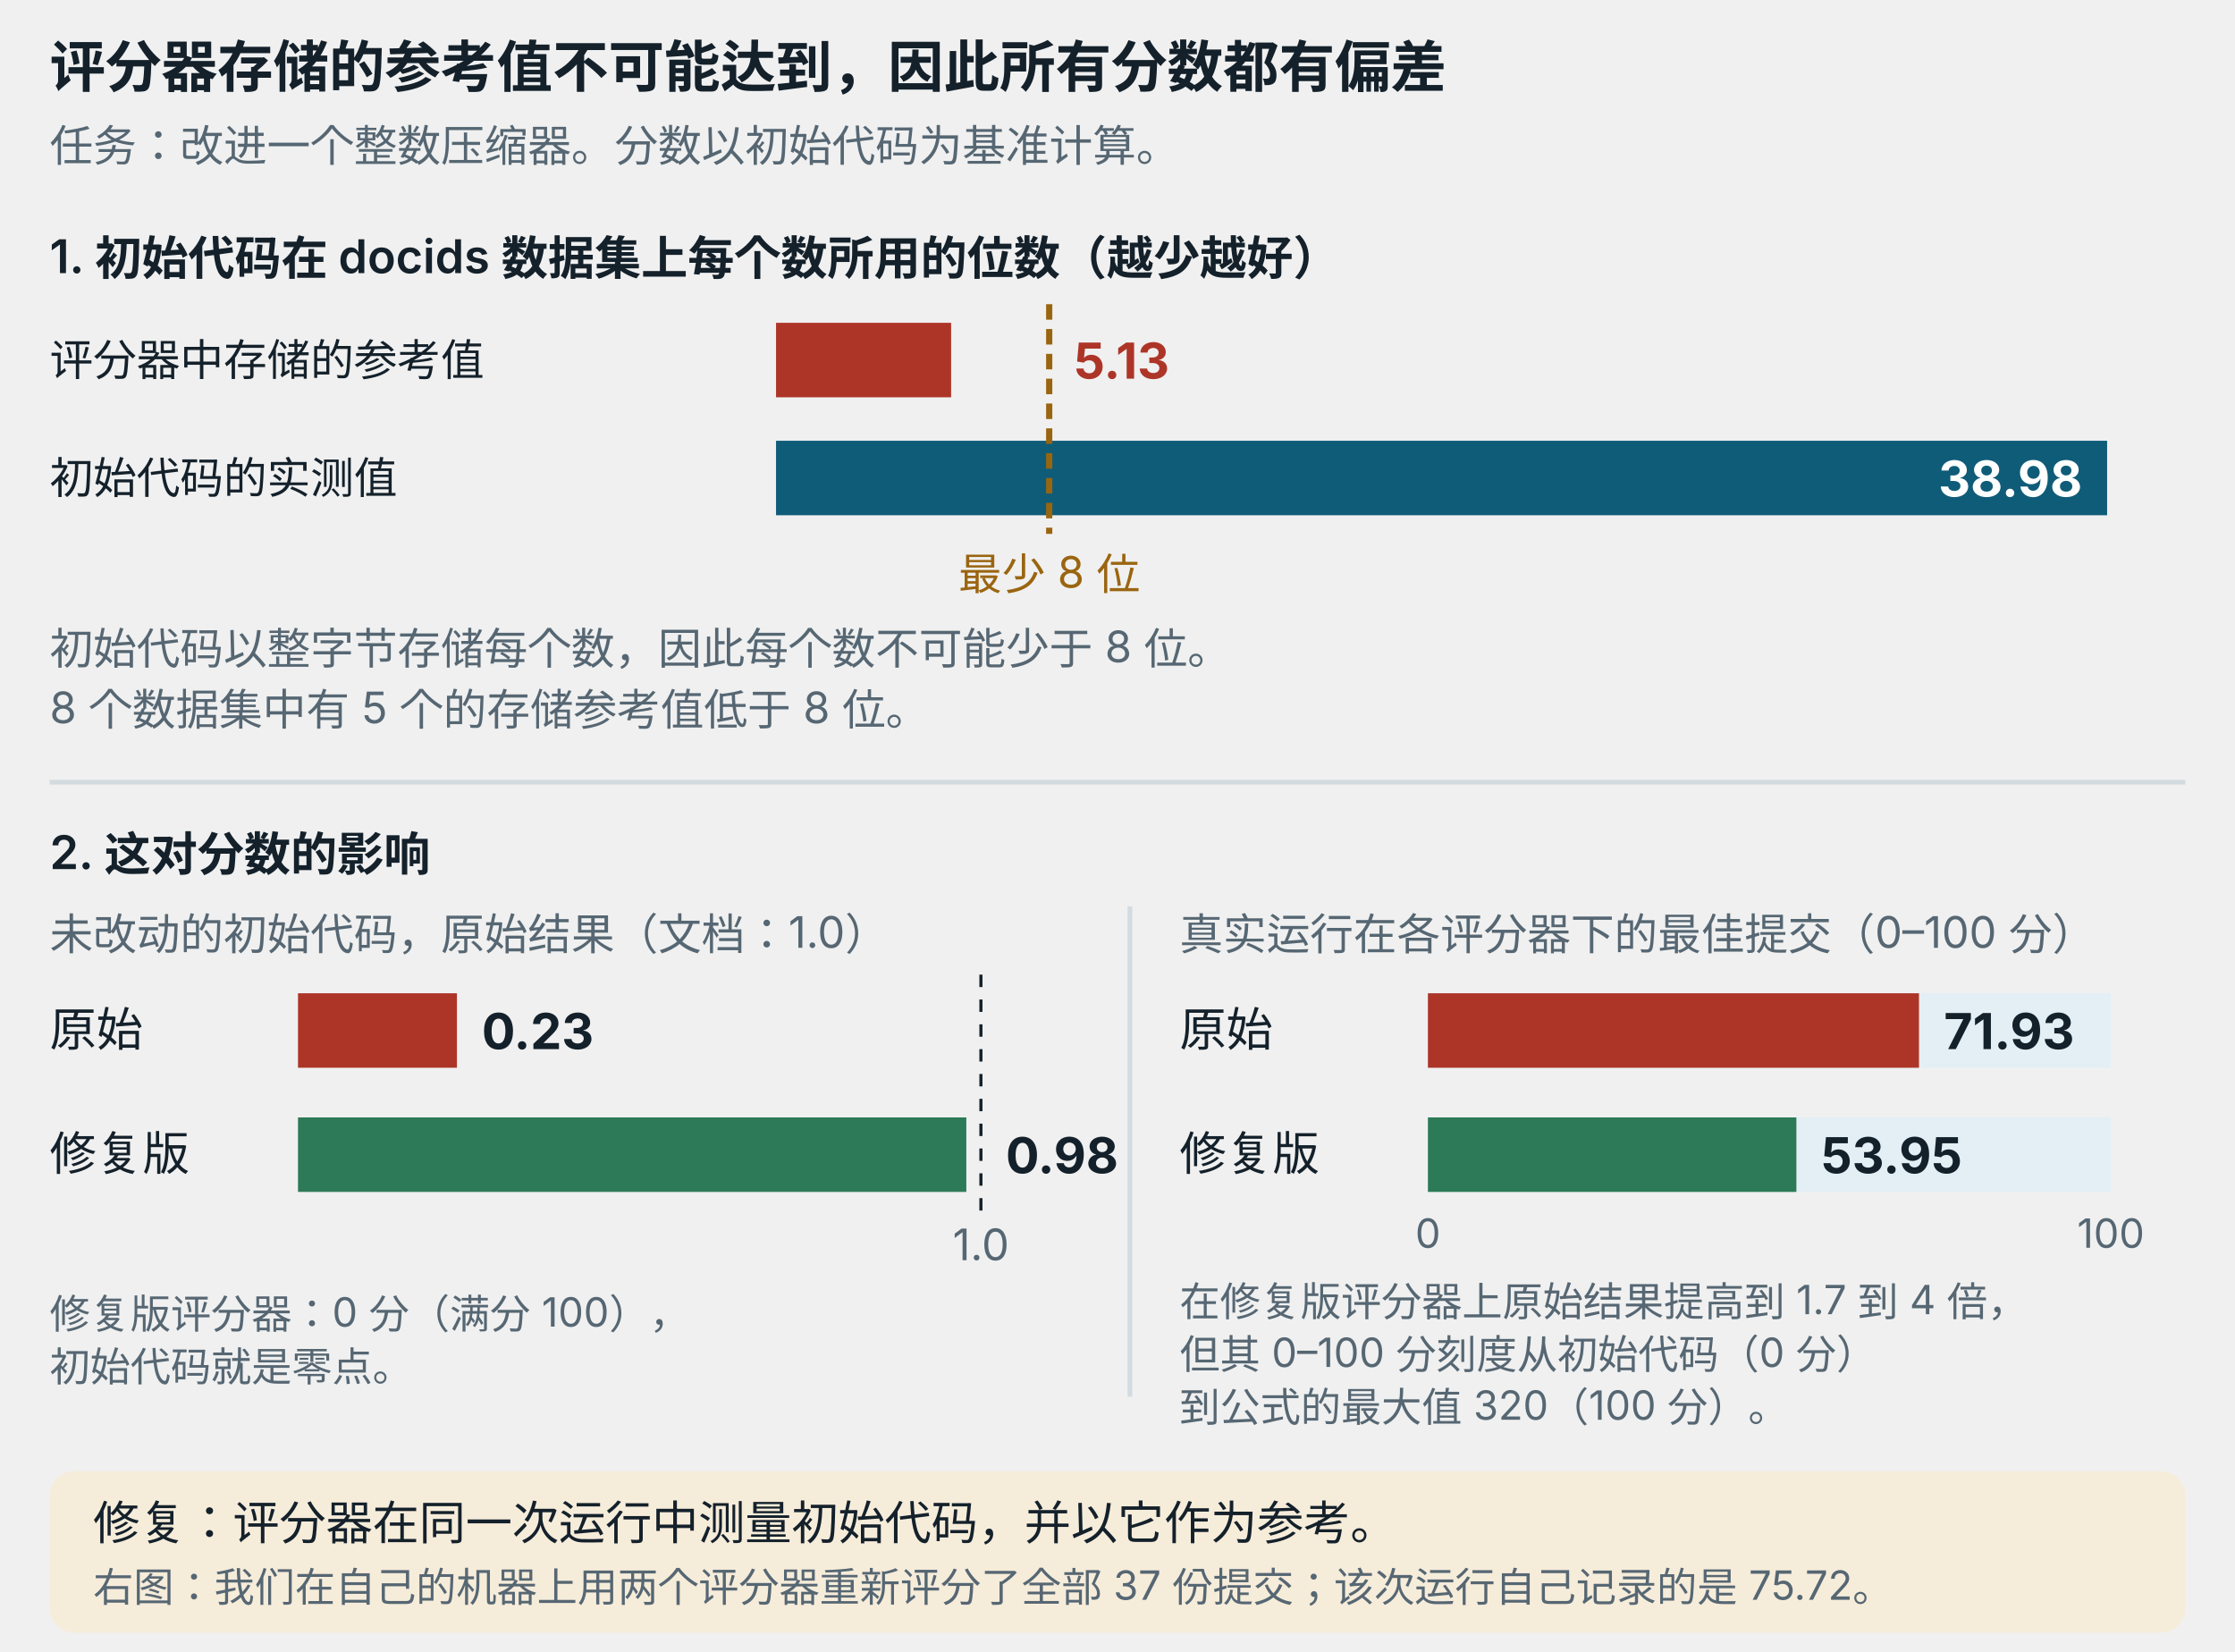
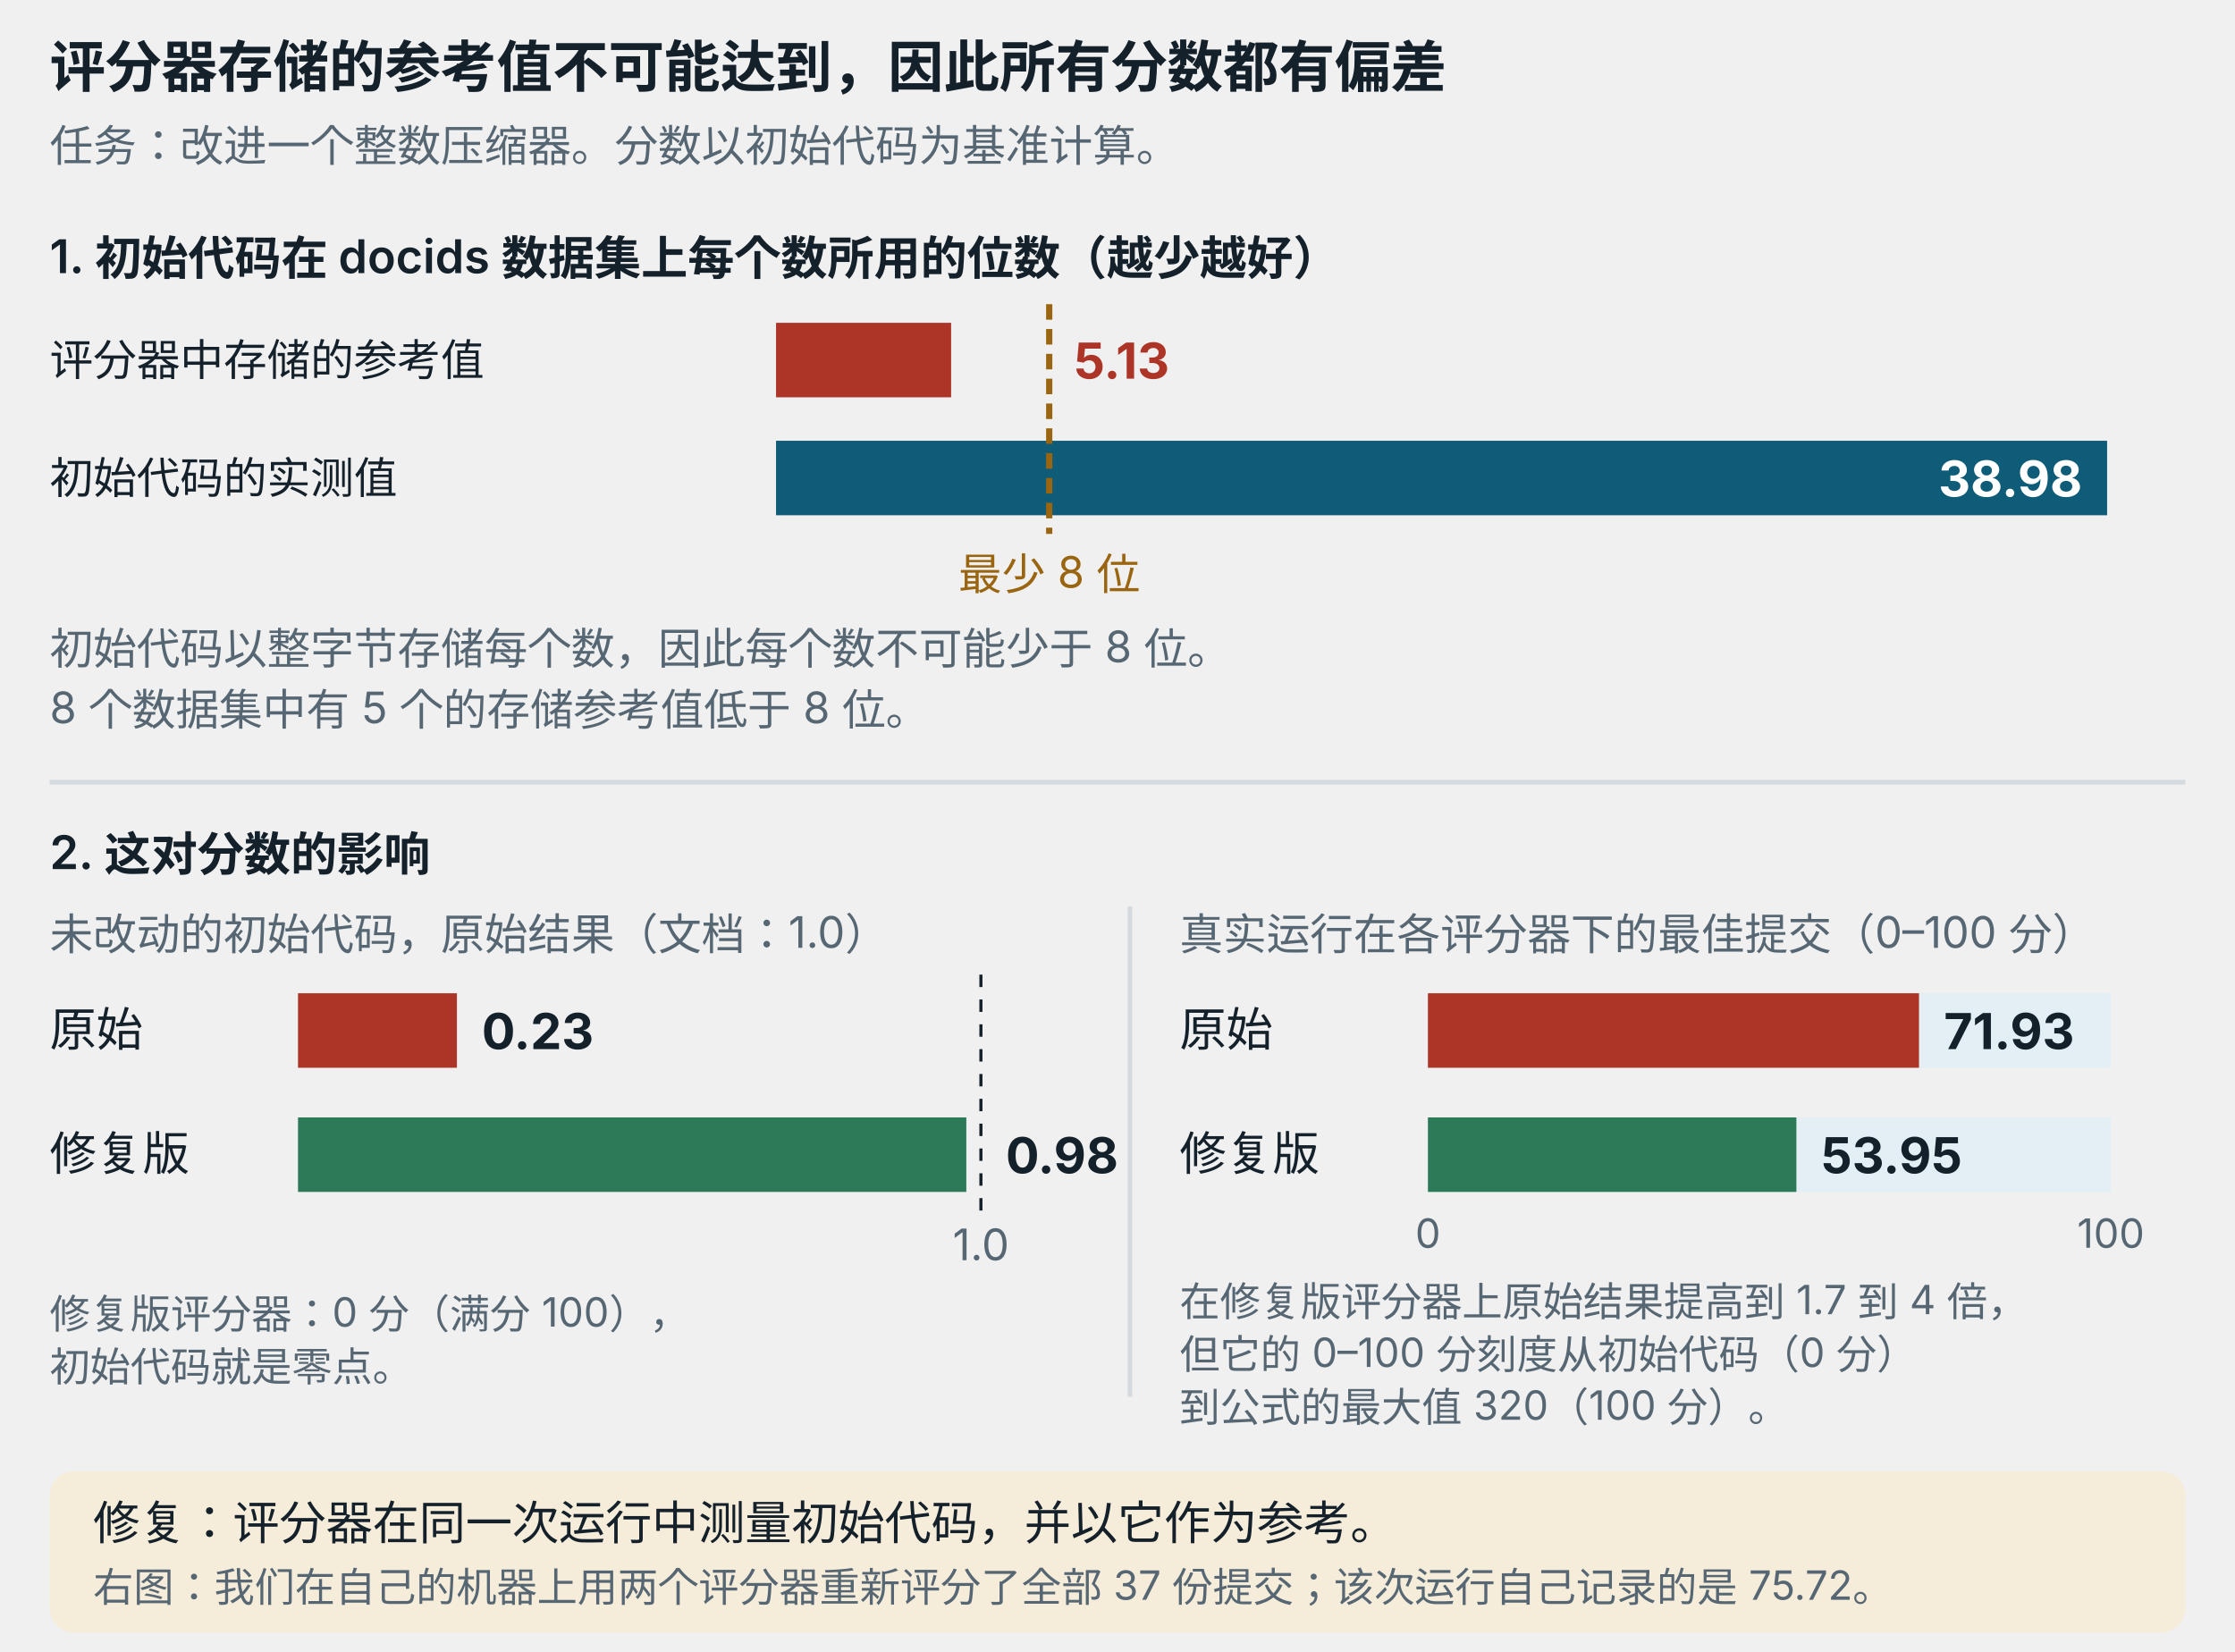
<svg xmlns="http://www.w3.org/2000/svg" viewBox="0 0 720 532" role="img">
  <style>
  .ink{fill:#14212b} .muted{fill:#566773} .rule{stroke:#d3dbe0} .bg{fill:#ffffff}
  .good{fill:#2c7a57} .bad{fill:#ad3528} .warn{fill:#9a6510} .acc{fill:#0f5c78}
  .goodS{stroke:#2c7a57} .badS{stroke:#ad3528} .accS{stroke:#0f5c78} .warnS{stroke:#9a6510} .inkS{stroke:#14212b}
  .goodBg{fill:#e4f2ea} .badBg{fill:#f6e2df} .warnBg{fill:#f6ecda} .accBg{fill:#e3eff4}
  text{font-family:"IBM Plex Sans","Noto Sans SC","PingFang SC","Microsoft YaHei","Source Han Sans SC",system-ui,-apple-system,"Segoe UI",sans-serif}
  @media (prefers-color-scheme: dark){
    .ink{fill:#e2e9ed} .muted{fill:#95a6b1} .rule{stroke:#2a3843} .bg{fill:#152029}
    .good{fill:#6cc79a} .bad{fill:#f08a7c} .warn{fill:#e0a64a} .acc{fill:#6cb6d3}
    .goodS{stroke:#6cc79a} .badS{stroke:#f08a7c} .accS{stroke:#6cb6d3} .warnS{stroke:#e0a64a} .inkS{stroke:#e2e9ed}
    .goodBg{fill:#15302a} .badBg{fill:#3a1f1c} .warnBg{fill:#352a16} .accBg{fill:#16303c}
  }
</style>
  <text x="16" y="28" font-size="18" font-weight="700" class="ink">评分器存储的参考值不可能达到，因此所有分数都有偏差</text>
  <text x="16" y="52" font-size="14" class="muted">任务：改进一个整数压缩器。分数以初始代码为基准计算。</text>
  <text x="16" y="88" font-size="15" font-weight="600" class="ink">1. 初始代码在 docids 数据集上每个数所用的位数（越少越好）</text>
  <text x="16" y="121" font-size="14" class="ink">评分器中存储的参考值</text>
  <rect x="250" y="104" width="56.4" height="24" class="bad" />
  <text x="346" y="122" font-size="16" font-weight="700" class="bad">5.13</text>
  <text x="16" y="159" font-size="14" class="ink">初始代码的实测值</text>
  <rect x="250" y="142" width="428.8" height="24" class="acc" />
  <text x="670.8" y="160" font-size="16" font-weight="700" text-anchor="end" class="bg">38.98</text>
  <line x1="338" y1="98" x2="338" y2="172" class="warnS" stroke-width="2" stroke-dasharray="5 3" />
  <text x="338" y="190" font-size="14" text-anchor="middle" class="warn">最少 8 位</text>
  <text x="16" y="214" font-size="14" class="muted">初始代码以整字节存储每个数，因此每个数不可能少于 8 位。</text>
  <text x="16" y="233" font-size="14" class="muted">8 个数据集中有 5 个的存储参考值低于 8 位。</text>
  <line x1="16" y1="252" x2="704" y2="252" class="rule" stroke-width="1.5" />
  <text x="16" y="280" font-size="15" font-weight="600" class="ink">2. 这对分数的影响</text>
  <text x="16" y="306" font-size="14" class="muted">未改动的初始代码，原始结果（文档：1.0）</text>
  <text x="16" y="337" font-size="15" class="ink">原始</text>
  <rect x="96" y="320" width="51.2" height="24" class="bad" />
  <text x="155.2" y="338" font-size="16" font-weight="700" class="ink">0.23</text>
  <text x="16" y="377" font-size="15" class="ink">修复版</text>
  <rect x="96" y="360" width="215.3" height="24" class="good" />
  <text x="324" y="378" font-size="16" font-weight="700" class="ink">0.98</text>
  <line x1="316" y1="314" x2="316" y2="390" class="inkS" stroke-width="1" stroke-dasharray="4 4" />
  <text x="316" y="406" font-size="14" text-anchor="middle" class="muted">1.0</text>
  <text x="16" y="428" font-size="13" class="muted">修复版评分器：0 分（满分 100），</text>
  <text x="16" y="445" font-size="13" class="muted">初始代码就是零点。</text>
  <line x1="364" y1="292" x2="364" y2="450" class="rule" stroke-width="1.5" />
  <text x="380" y="306" font-size="14" class="muted">真实运行在各评分器下的最佳提交（0–100 分）</text>
  <text x="380" y="337" font-size="15" class="ink">原始</text>
  <rect x="460" y="320" width="220" height="24" class="accBg" />
  <rect x="460" y="320" width="158.2" height="24" class="bad" />
  <text x="626.2" y="338" font-size="16" font-weight="700" class="ink">71.93</text>
  <text x="380" y="377" font-size="15" class="ink">修复版</text>
  <rect x="460" y="360" width="220" height="24" class="accBg" />
  <rect x="460" y="360" width="118.7" height="24" class="good" />
  <text x="586.7" y="378" font-size="16" font-weight="700" class="ink">53.95</text>
  <text x="460" y="402" font-size="13" text-anchor="middle" class="muted">0</text>
  <text x="680" y="402" font-size="13" text-anchor="middle" class="muted">100</text>
  <text x="380" y="424" font-size="13" class="muted">在修复版评分器上原始结果提高到 1.7 到 4 倍，</text>
-   <text x="380" y="441" font-size="13" class="muted">但其 0–100 分刻度从初始代码（0 分）</text>
+   <text x="380" y="441" font-size="13" class="muted">但它的 0–100 分刻度从初始代码（0 分）</text>
  <text x="380" y="458" font-size="13" class="muted">到公式的最大值 320（100 分）。</text>
  <rect x="16" y="474" width="688" height="52" rx="8" class="warnBg" />
  <text x="30" y="496" font-size="15" class="ink">修复：评分器在同一次运行中测量初始代码，并以它作为参考。</text>
  <text x="30" y="516" font-size="13" class="muted">右图：我们在自己的机器上用两个评分器重新评分了全部 37 份提交；该次运行自己记录的是 75.72。</text>
</svg>
